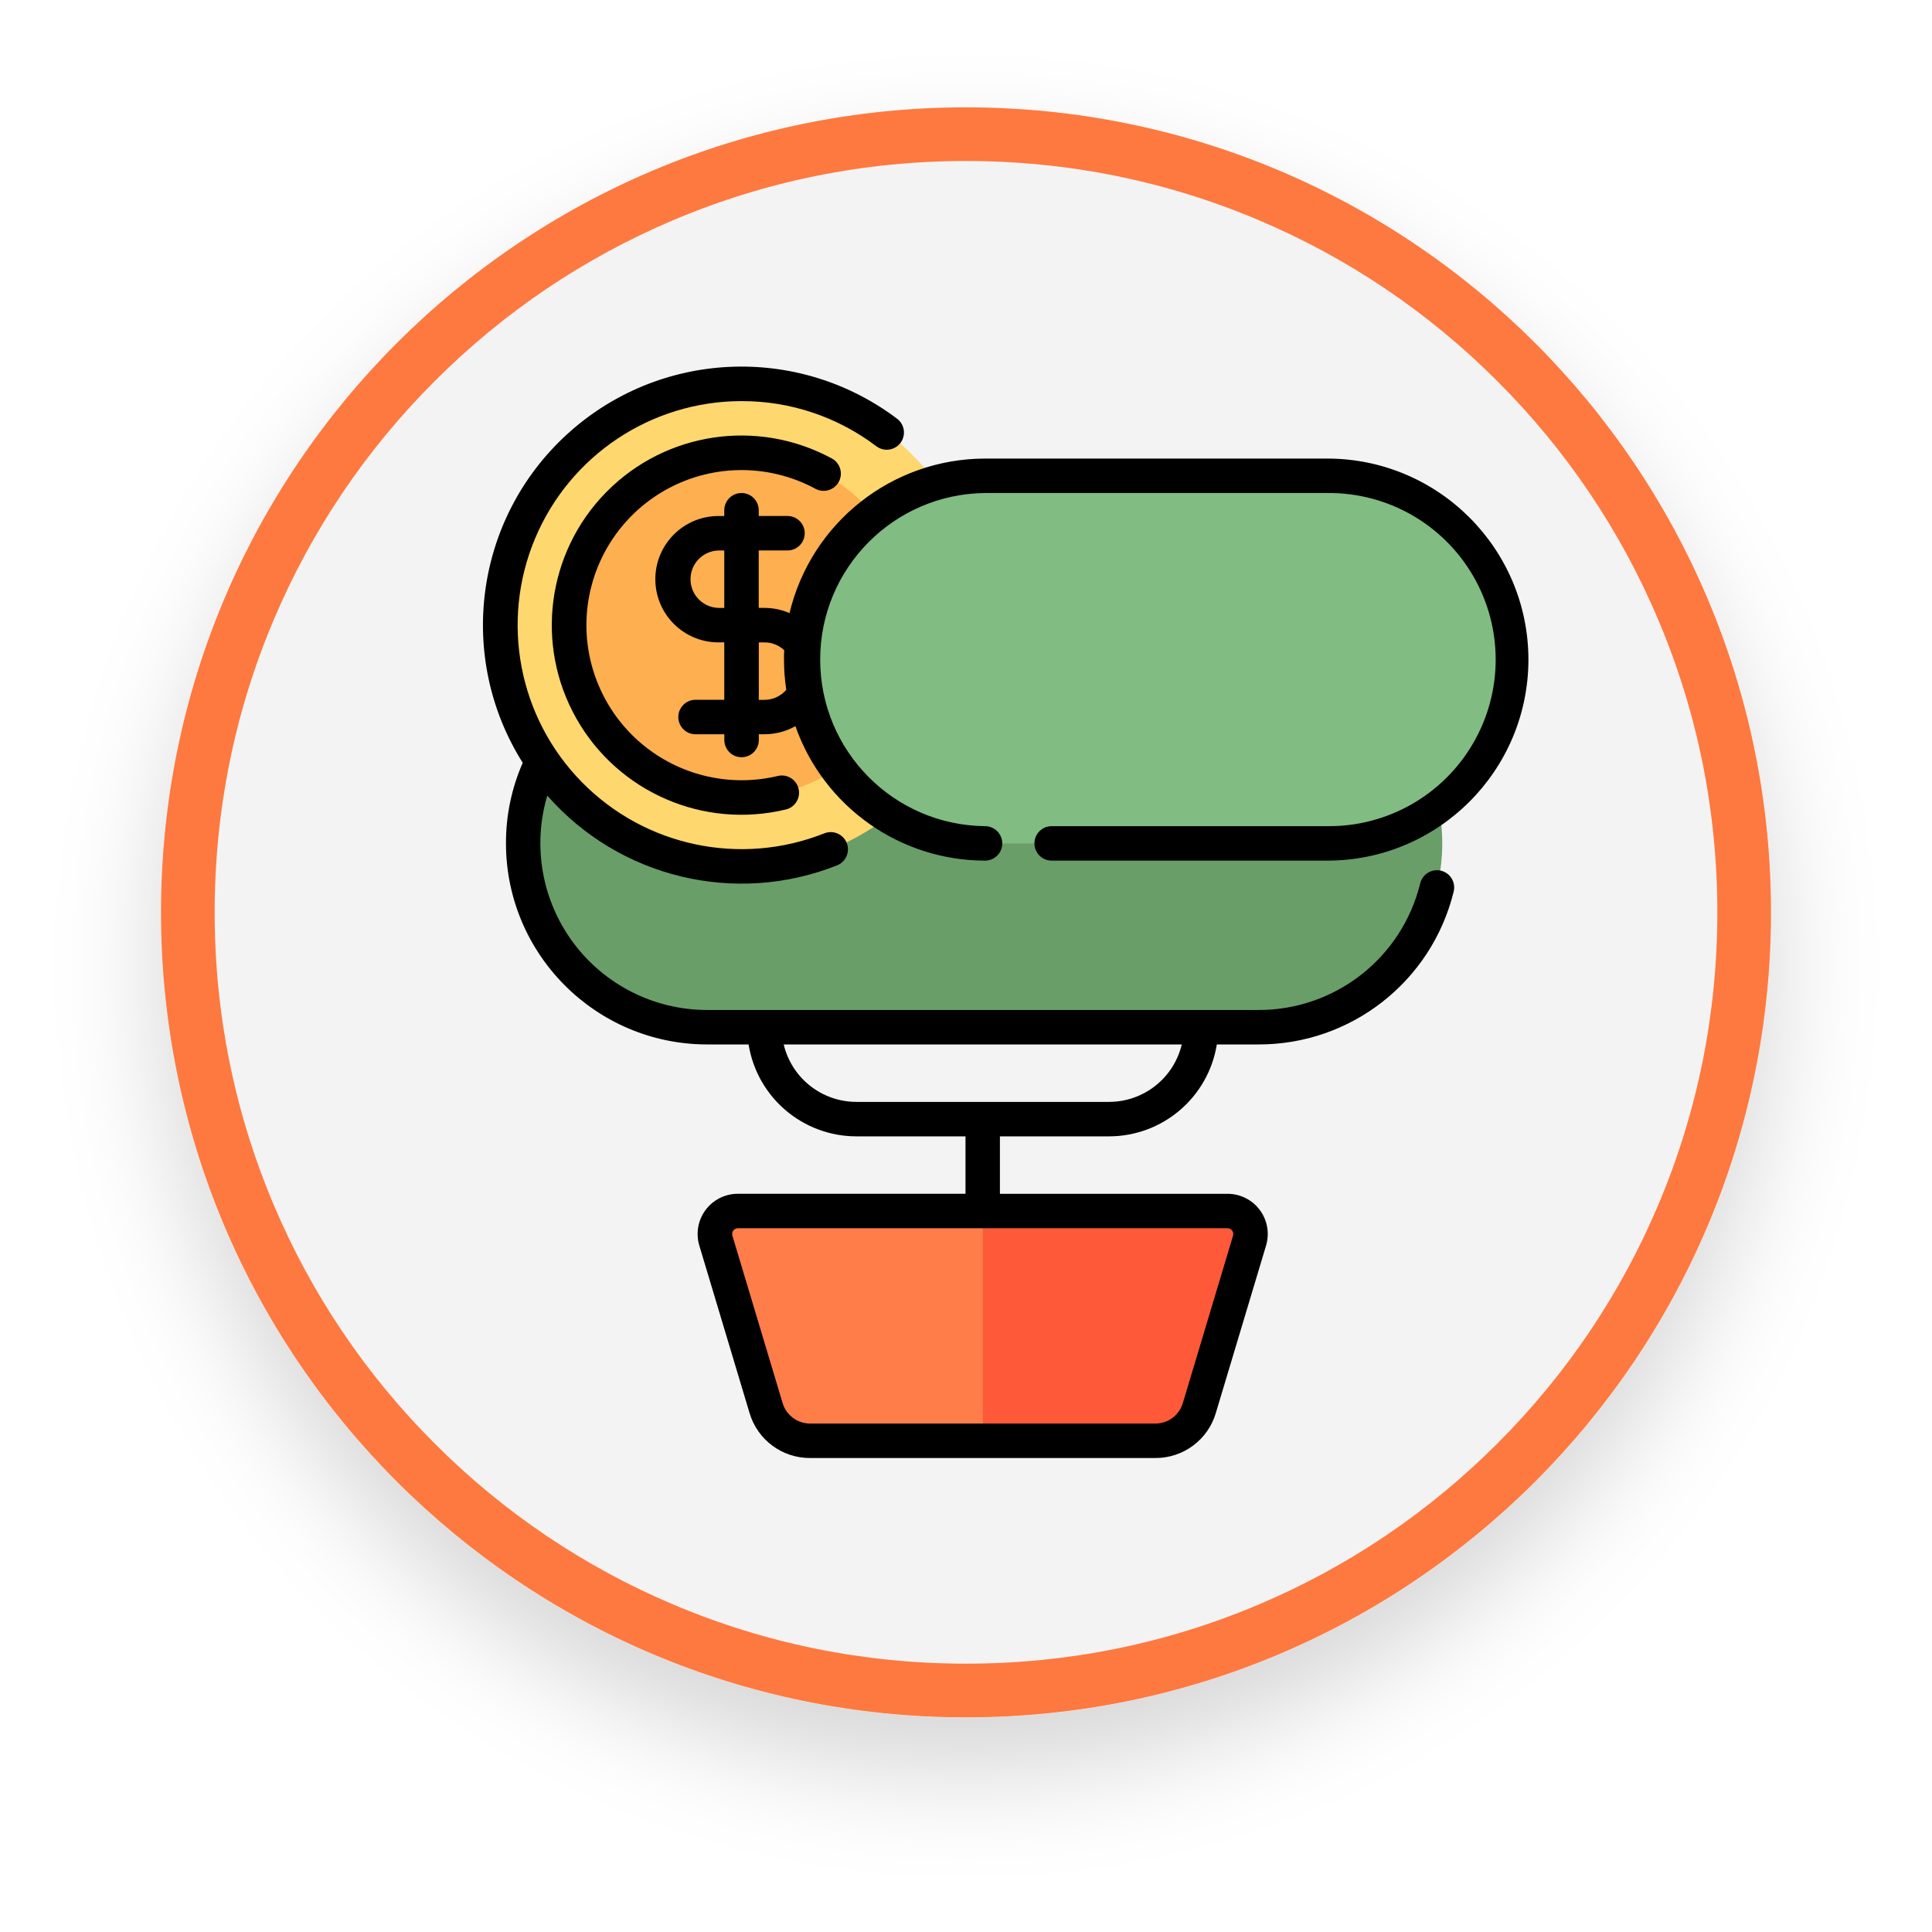
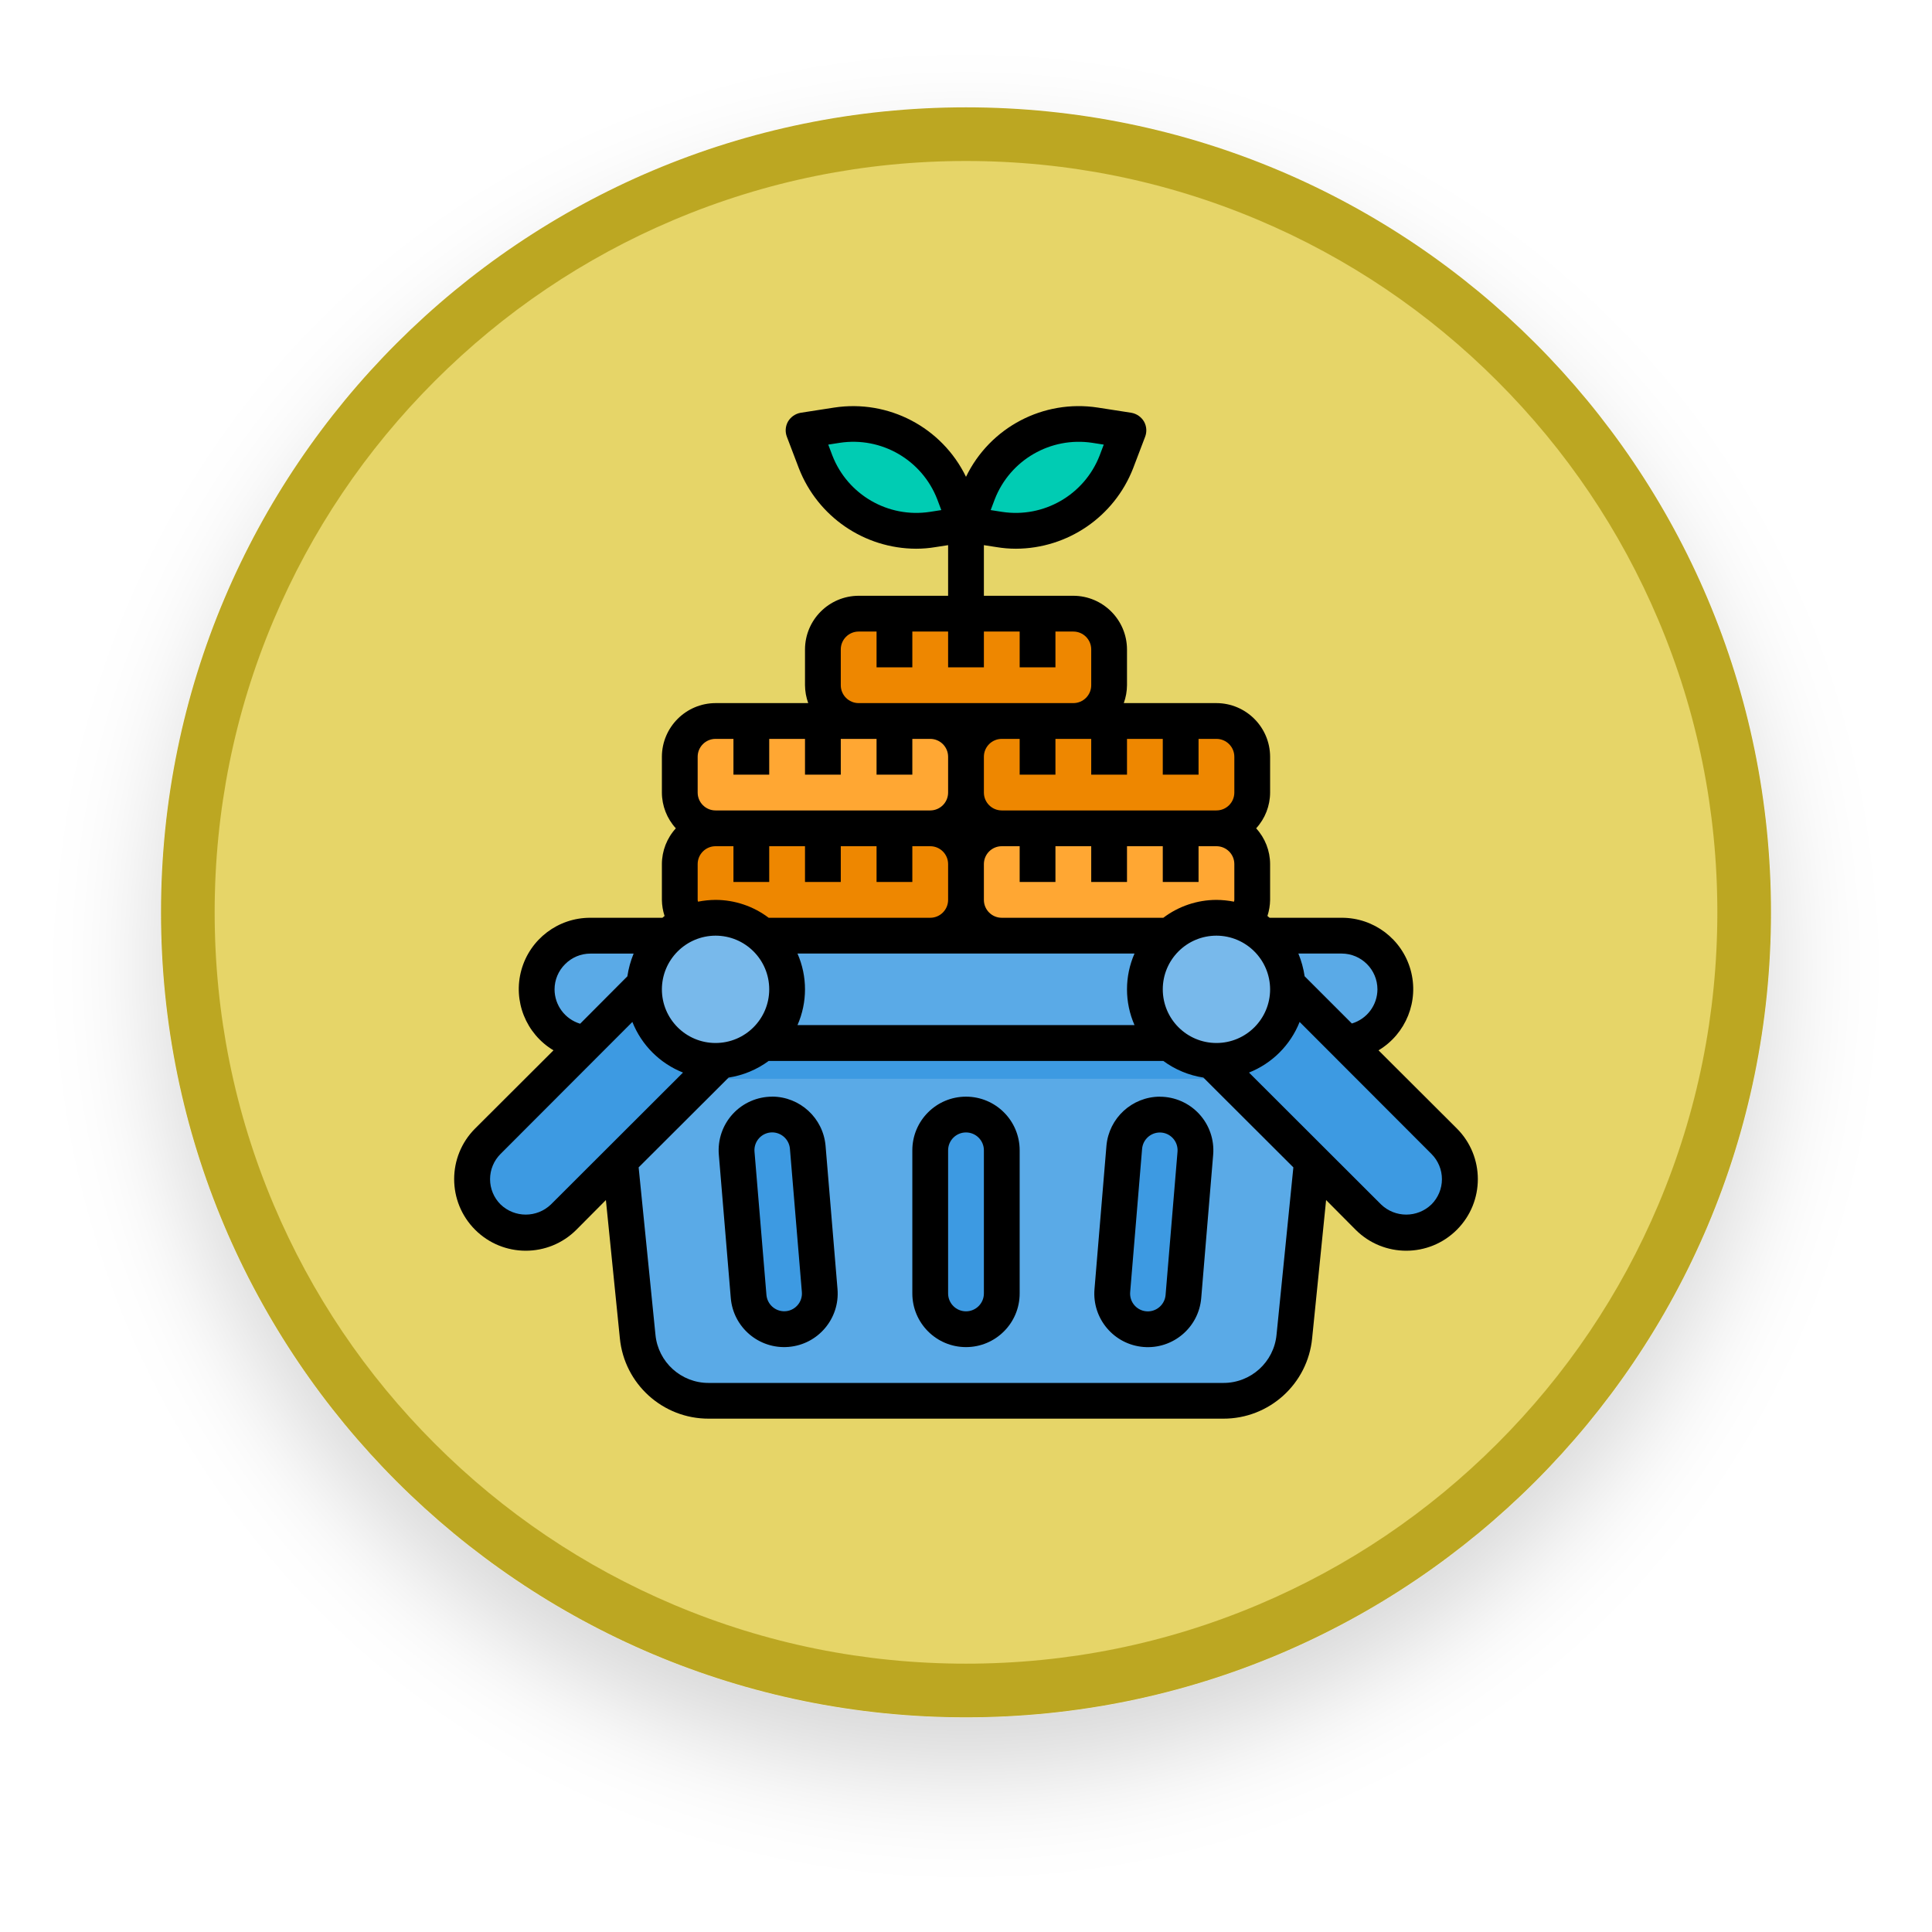
<svg xmlns="http://www.w3.org/2000/svg" width="108" height="108" viewBox="0 0 108 108">
  <defs>
-     <filter id="Trazado_982538" x="0" y="0" width="108" height="108" filterUnits="userSpaceOnUse">
+     <filter id="Fondo" x="0" y="0" width="108" height="108" filterUnits="userSpaceOnUse">
      <feOffset dy="3" input="SourceAlpha" />
      <feGaussianBlur stdDeviation="3" result="blur" />
      <feFlood flood-opacity="0.161" />
      <feComposite operator="in" in2="blur" />
      <feComposite in="SourceGraphic" />
    </filter>
+     <clipPath id="clip-path">
+       <rect id="Rectángulo_408307" data-name="Rectángulo 408307" width="57.22" height="56.607" transform="translate(0 0)" fill="none" />
+     </clipPath>
  </defs>
-   <g id="Grupo_1151674" data-name="Grupo 1151674" transform="translate(-1236 -4069)">
-     <g id="Grupo_1151565" data-name="Grupo 1151565" transform="translate(1245 4075)">
-       <g id="Grupo_1150893" data-name="Grupo 1150893">
-         <g transform="matrix(1, 0, 0, 1, -9, -6)" filter="url(#Trazado_982538)">
-           <g id="Trazado_982538-2" data-name="Trazado 982538" transform="translate(9 6)" fill="#f3f3f3">
-             <path d="M 45 88.5 C 39.127 88.5 33.43 87.35 28.068 85.082 C 22.889 82.891 18.236 79.755 14.241 75.759 C 10.245 71.764 7.109 67.111 4.918 61.932 C 2.65 56.57 1.5 50.873 1.5 45 C 1.5 39.127 2.65 33.43 4.918 28.068 C 7.109 22.889 10.245 18.236 14.241 14.241 C 18.236 10.245 22.889 7.109 28.068 4.918 C 33.43 2.65 39.127 1.5 45 1.5 C 50.873 1.5 56.57 2.65 61.932 4.918 C 67.111 7.109 71.764 10.245 75.759 14.241 C 79.755 18.236 82.891 22.889 85.082 28.068 C 87.35 33.43 88.5 39.127 88.5 45 C 88.5 50.873 87.35 56.57 85.082 61.932 C 82.891 67.111 79.755 71.764 75.759 75.759 C 71.764 79.755 67.111 82.891 61.932 85.082 C 56.57 87.35 50.873 88.5 45 88.5 Z" stroke="none" />
-             <path d="M 45 3 C 39.329 3 33.829 4.11 28.653 6.299 C 23.652 8.415 19.16 11.443 15.302 15.302 C 11.443 19.16 8.415 23.652 6.299 28.653 C 4.11 33.829 3 39.329 3 45 C 3 50.671 4.11 56.171 6.299 61.347 C 8.415 66.348 11.443 70.84 15.302 74.698 C 19.16 78.557 23.652 81.585 28.653 83.701 C 33.829 85.89 39.329 87 45 87 C 50.671 87 56.171 85.89 61.347 83.701 C 66.348 81.585 70.84 78.557 74.698 74.698 C 78.557 70.84 81.585 66.348 83.701 61.347 C 85.89 56.171 87 50.671 87 45 C 87 39.329 85.89 33.829 83.701 28.653 C 81.585 23.652 78.557 19.16 74.698 15.302 C 70.84 11.443 66.348 8.415 61.347 6.299 C 56.171 4.11 50.671 3 45 3 M 45 0 C 69.853 0 90 20.147 90 45 C 90 69.853 69.853 90 45 90 C 20.147 90 0 69.853 0 45 C 0 20.147 20.147 0 45 0 Z" stroke="none" fill="#fd7940" />
-           </g>
-         </g>
+   <g id="Icono" transform="translate(8.5 -689)">
+     <g transform="matrix(1, 0, 0, 1, -8.5, 689)" filter="url(#Fondo)">
+       <g id="Fondo-2" data-name="Fondo" transform="translate(9 6)" fill="#e6d567">
+         <path d="M 45 88.5 C 39.127 88.5 33.43 87.35 28.068 85.082 C 22.889 82.891 18.236 79.755 14.241 75.759 C 10.245 71.764 7.109 67.111 4.918 61.932 C 2.65 56.57 1.5 50.873 1.5 45 C 1.5 39.127 2.65 33.43 4.918 28.068 C 7.109 22.889 10.245 18.236 14.241 14.241 C 18.236 10.245 22.889 7.109 28.068 4.918 C 33.43 2.65 39.127 1.5 45 1.5 C 50.873 1.5 56.57 2.65 61.932 4.918 C 67.111 7.109 71.764 10.245 75.759 14.241 C 79.755 18.236 82.891 22.889 85.082 28.068 C 87.35 33.43 88.5 39.127 88.5 45 C 88.5 50.873 87.35 56.57 85.082 61.932 C 82.891 67.111 79.755 71.764 75.759 75.759 C 71.764 79.755 67.111 82.891 61.932 85.082 C 56.57 87.35 50.873 88.5 45 88.5 Z" stroke="none" />
+         <path d="M 45 3 C 39.329 3 33.829 4.11 28.653 6.299 C 23.652 8.415 19.16 11.443 15.302 15.302 C 11.443 19.16 8.415 23.652 6.299 28.653 C 4.11 33.829 3 39.329 3 45 C 3 50.671 4.11 56.171 6.299 61.347 C 8.415 66.348 11.443 70.84 15.302 74.698 C 19.16 78.557 23.652 81.585 28.653 83.701 C 33.829 85.89 39.329 87 45 87 C 50.671 87 56.171 85.89 61.347 83.701 C 66.348 81.585 70.84 78.557 74.698 74.698 C 78.557 70.84 81.585 66.348 83.701 61.347 C 85.89 56.171 87 50.671 87 45 C 87 39.329 85.89 33.829 83.701 28.653 C 81.585 23.652 78.557 19.16 74.698 15.302 C 70.84 11.443 66.348 8.415 61.347 6.299 C 56.171 4.11 50.671 3 45 3 M 45 0 C 69.853 0 90 20.147 90 45 C 90 69.853 69.853 90 45 90 C 20.147 90 0 69.853 0 45 C 0 20.147 20.147 0 45 0 Z" stroke="none" fill="#bca724" />
      </g>
    </g>
-     <g id="plant" transform="translate(1252.221 4089.496)">
-       <path id="Trazado_986397" data-name="Trazado 986397" d="M149.463,397.779l-2.808,9.36a2.569,2.569,0,0,1-2.46,1.831H124.9a2.569,2.569,0,0,1-2.46-1.831l-2.808-9.36a1.284,1.284,0,0,1,1.23-1.653h27.373A1.284,1.284,0,0,1,149.463,397.779Z" transform="translate(-95.832 -348.925)" fill="#fe7d49" />
-       <path id="Trazado_986398" data-name="Trazado 986398" d="M260.139,397.779l-2.808,9.36a2.569,2.569,0,0,1-2.46,1.831h-9.648V396.125h13.686A1.285,1.285,0,0,1,260.139,397.779Z" transform="translate(-206.508 -348.924)" fill="#fe5a3a" />
-       <path id="Trazado_986399" data-name="Trazado 986399" d="M70.742,157.981H39.917a10.275,10.275,0,0,1-10.275-10.275h0a10.275,10.275,0,0,1,10.275-10.275H70.742a10.275,10.275,0,0,1,10.275,10.275h0A10.275,10.275,0,0,1,70.742,157.981Z" transform="translate(-16.615 -121.055)" fill="#699e69" />
-       <path id="Trazado_986400" data-name="Trazado 986400" d="M45.835,21.57A13.486,13.486,0,1,1,32.349,8.084,13.486,13.486,0,0,1,45.835,21.57Z" transform="translate(-7.121 -7.121)" fill="#fed76e" />
-       <path id="Trazado_986401" data-name="Trazado 986401" d="M70.466,50.054a9.633,9.633,0,1,1-9.633-9.633A9.633,9.633,0,0,1,70.466,50.054Z" transform="translate(-35.605 -35.605)" fill="#feaf50" />
-       <path id="Trazado_986402" data-name="Trazado 986402" d="M199.755,61.475h0A10.275,10.275,0,0,1,189.479,71.75H170.342a10.275,10.275,0,0,1-10.275-10.275h0A10.275,10.275,0,0,1,170.342,51.2h19.137A10.275,10.275,0,0,1,199.755,61.475Z" transform="translate(-131.499 -45.099)" fill="#81bc82" />
-       <path id="Trazado_986403" data-name="Trazado 986403" d="M16.559,14.449a8.678,8.678,0,0,0,10.7,8.432.963.963,0,0,1,.448,1.874A10.6,10.6,0,1,1,30.28,5.133a.963.963,0,1,1-.92,1.693,8.673,8.673,0,0,0-12.8,7.624ZM65.041,29.343a11.211,11.211,0,0,1-10.914,8.546H51.8a6.11,6.11,0,0,1-6.025,5.138h-6.1v3.211H52.4a2.248,2.248,0,0,1,2.153,2.893l-2.808,9.36a3.51,3.51,0,0,1-3.383,2.517h-19.3a3.51,3.51,0,0,1-3.383-2.517l-2.808-9.36a2.248,2.248,0,0,1,2.153-2.894H37.751V43.027h-6.1a6.11,6.11,0,0,1-6.025-5.138H23.3A11.251,11.251,0,0,1,12.063,26.651,11.126,11.126,0,0,1,13,22.145,14.448,14.448,0,0,1,33.928,2.912a.963.963,0,1,1-1.161,1.537,12.412,12.412,0,0,0-7.539-2.523A12.523,12.523,0,1,0,29.86,26.088a.963.963,0,0,1,.713,1.79,14.451,14.451,0,0,1-16.2-3.9A9.324,9.324,0,0,0,23.3,35.963H54.127a9.288,9.288,0,0,0,9.043-7.08.963.963,0,0,1,1.871.46ZM25.028,48.164a.321.321,0,0,0-.308.413l2.808,9.36a1.6,1.6,0,0,0,1.538,1.144h19.3A1.6,1.6,0,0,0,49.9,57.937l2.808-9.36a.321.321,0,0,0-.308-.413H25.028ZM49.841,37.889H27.588A4.182,4.182,0,0,0,31.65,41.1H45.778A4.182,4.182,0,0,0,49.841,37.889ZM69.219,16.376A11.251,11.251,0,0,1,57.98,27.614H42.568a.963.963,0,0,1,0-1.927H57.98a9.312,9.312,0,1,0,0-18.623H38.843a9.312,9.312,0,0,0,0,18.623.963.963,0,1,1,0,1.927,11.257,11.257,0,0,1-10.6-7.517,3.539,3.539,0,0,1-1.725.452h-.321v.321a.963.963,0,1,1-1.927,0V20.55H22.66a.963.963,0,0,1,0-1.927h1.606V15.413h-.321a3.532,3.532,0,1,1,0-7.064h.321V8.027a.963.963,0,1,1,1.927,0v.321H27.8a.963.963,0,1,1,0,1.927H26.192v3.211h.321a3.523,3.523,0,0,1,1.4.29A11.259,11.259,0,0,1,38.843,5.138H57.98A11.251,11.251,0,0,1,69.219,16.376Zm-44.953-6.1h-.321a1.606,1.606,0,0,0,0,3.211h.321Zm3.466,7.789a11.268,11.268,0,0,1-.127-1.688c0-.176,0-.35.012-.524a1.591,1.591,0,0,0-1.1-.439h-.321v3.211h.321A1.592,1.592,0,0,0,27.731,18.064Z" transform="translate(0 0)" />
+     <g id="Grupo_1151802" data-name="Grupo 1151802" transform="translate(16.89 711.697)">
+       <g id="Grupo_1151801" data-name="Grupo 1151801" clip-path="url(#clip-path)">
+         <path id="Trazado_986547" data-name="Trazado 986547" d="M20.61,17.607h6a2.006,2.006,0,0,1,2,2v2a2.006,2.006,0,0,1-2,2h-12a2.006,2.006,0,0,1-2-2v-2a2.006,2.006,0,0,1,2-2h6Z" fill="#ffa733" />
+         <path id="Trazado_986548" data-name="Trazado 986548" d="M36.61,23.607h6a2.006,2.006,0,0,1,2,2v2a2.006,2.006,0,0,1-2,2h-12a2.006,2.006,0,0,1-2-2v-2a2.006,2.006,0,0,1,2-2h6Z" fill="#ffa733" />
+         <path id="Trazado_986549" data-name="Trazado 986549" d="M28.61,11.607h6a2.006,2.006,0,0,1,2,2v2a2.006,2.006,0,0,1-2,2h-12a2.006,2.006,0,0,1-2-2v-2a2.006,2.006,0,0,1,2-2h6Z" fill="#ee8700" />
+         <path id="Trazado_986550" data-name="Trazado 986550" d="M20.61,23.607h6a2.006,2.006,0,0,1,2,2v2a2.006,2.006,0,0,1-2,2h-12a2.006,2.006,0,0,1-2-2v-2a2.006,2.006,0,0,1,2-2h6Z" fill="#ee8700" />
+         <path id="Trazado_986551" data-name="Trazado 986551" d="M36.61,17.607h6a2.006,2.006,0,0,1,2,2v2a2.006,2.006,0,0,1-2,2h-12a2.006,2.006,0,0,1-2-2v-2a2.006,2.006,0,0,1,2-2h6Z" fill="#ee8700" />
+         <path id="Trazado_986552" data-name="Trazado 986552" d="M37.69,1.367l-.68,1.76A5.983,5.983,0,0,1,30.48,6.9l-1.87-.29.68-1.76a5.99,5.99,0,0,1,6.53-3.78Z" fill="#00ccb3" />
+         <path id="Trazado_986553" data-name="Trazado 986553" d="M27.93,4.847l.68,1.76-1.87.29a5.983,5.983,0,0,1-6.53-3.77l-.68-1.76,1.87-.3a5.99,5.99,0,0,1,6.53,3.78" fill="#00ccb3" />
+         <path id="Trazado_986554" data-name="Trazado 986554" d="M48.61,35.607l-.2,2-1.44,14.4a4,4,0,0,1-3.98,3.6H14.23a4,4,0,0,1-3.98-3.6l-1.44-14.4-.2-2Z" fill="#5aaae7" />
+         <path id="Trazado_986555" data-name="Trazado 986555" d="M20.43,49.447a1.992,1.992,0,1,1-3.97.33l-.67-8.01a1.992,1.992,0,1,1,3.97-.33Z" fill="#3d9ae2" />
+         <path id="Trazado_986556" data-name="Trazado 986556" d="M30.61,41.607v8a2,2,0,0,1-4,0v-8a2.006,2.006,0,0,1,2-2,2.015,2.015,0,0,1,2,2" fill="#3d9ae2" />
+         <path id="Trazado_986557" data-name="Trazado 986557" d="M41.44,41.6c0,.05-.01.11-.01.17l-.67,8.01a1.992,1.992,0,1,1-3.97-.33l.67-8.01a1.993,1.993,0,0,1,3.98.16" fill="#3d9ae2" />
+         <path id="Trazado_986558" data-name="Trazado 986558" d="M49.61,29.607a3,3,0,0,1,0,6h-42a3,3,0,0,1,0-6Z" fill="#5aaae7" />
+         <path id="Trazado_986559" data-name="Trazado 986559" d="M48.61,35.607l-.2,2H8.81l-.2-2Z" fill="#3d9ae2" />
+         <path id="Trazado_986560" data-name="Trazado 986560" d="M16.73,34.727,6.12,45.337A3,3,0,0,1,1.88,41.1l10.61-10.61Z" fill="#3d9ae2" />
+         <path id="Trazado_986561" data-name="Trazado 986561" d="M55.34,41.1a3,3,0,1,1-4.24,4.24L40.49,34.727l4.24-4.24Z" fill="#3d9ae2" />
+         <path id="Trazado_986562" data-name="Trazado 986562" d="M42.61,28.607a4,4,0,1,0,4,4,4,4,0,0,0-4-4" fill="#78b9eb" />
+         <path id="Trazado_986563" data-name="Trazado 986563" d="M14.61,28.607a4,4,0,1,0,4,4,4,4,0,0,0-4-4" fill="#78b9eb" />
+         <path id="Trazado_986564" data-name="Trazado 986564" d="M28.61,38.607a3,3,0,0,0-3,3v8a3,3,0,0,0,6,0v-8a3,3,0,0,0-3-3m1,11a1,1,0,0,1-2,0v-8a1,1,0,0,1,2,0Z" />
+         <path id="Trazado_986565" data-name="Trazado 986565" d="M39.444,38.607a3.011,3.011,0,0,0-2.983,2.744l-.668,8.015a2.993,2.993,0,0,0,5.966.5l.668-8.015a2.994,2.994,0,0,0-2.983-3.241m.322,11.09a1,1,0,0,1-.99.91.991.991,0,0,1-.989-1.075l.667-8.015a1,1,0,0,1,.99-.91.992.992,0,0,1,.99,1.075Z" />
+         <path id="Trazado_986566" data-name="Trazado 986566" d="M17.776,38.607a2.994,2.994,0,0,0-2.983,3.242l.668,8.014a2.993,2.993,0,0,0,5.966-.5l-.668-8.015a3.01,3.01,0,0,0-2.983-2.744m1.4,11.68a.985.985,0,0,1-.731.32,1,1,0,0,1-.99-.91l-.668-8.014a.994.994,0,0,1,.99-1.076,1,1,0,0,1,.99.91l.668,8.015a.987.987,0,0,1-.259.755" />
+         <path id="Trazado_986567" data-name="Trazado 986567" d="M56.05,40.387l-4.38-4.37a3.988,3.988,0,0,0-2.06-7.41H45.58c-.04-.03-.08-.07-.12-.1a3.031,3.031,0,0,0,.15-.9v-2a2.974,2.974,0,0,0-.78-2,2.974,2.974,0,0,0,.78-2v-2a3.009,3.009,0,0,0-3-3H37.43a3,3,0,0,0,.18-1v-2a3.009,3.009,0,0,0-3-3h-5V7.777l.71.11a6.559,6.559,0,0,0,1.08.09,7.057,7.057,0,0,0,6.55-4.49l.67-1.76a1,1,0,0,0-.06-.86,1.03,1.03,0,0,0-.71-.49L35.98.087a7,7,0,0,0-7.37,3.87A7.012,7.012,0,0,0,21.24.087l-1.87.29a1.03,1.03,0,0,0-.71.49,1,1,0,0,0-.06.86l.67,1.76a7.057,7.057,0,0,0,6.55,4.49,6.559,6.559,0,0,0,1.08-.09l.71-.11v2.83h-5a3.009,3.009,0,0,0-3,3v2a3,3,0,0,0,.18,1H14.61a3.009,3.009,0,0,0-3,3v2a2.974,2.974,0,0,0,.78,2,2.974,2.974,0,0,0-.78,2v2a3.031,3.031,0,0,0,.15.9c-.04.03-.08.07-.12.1H7.61a3.988,3.988,0,0,0-2.06,7.41l-4.38,4.37a4,4,0,0,0,5.66,5.66l1.65-1.66.78,7.72a4.978,4.978,0,0,0,4.97,4.5H42.99a4.978,4.978,0,0,0,4.97-4.5l.78-7.72,1.65,1.66a4,4,0,0,0,5.66-5.66M30.22,5.207a5.039,5.039,0,0,1,5.45-3.15l.64.1-.23.61a5.033,5.033,0,0,1-5.45,3.15l-.64-.1Zm-3.63.71a5.033,5.033,0,0,1-5.45-3.15l-.23-.61.64-.1A5.033,5.033,0,0,1,27,5.207l.23.61Zm23.02,24.69a2.006,2.006,0,0,1,2,2,2,2,0,0,1-1.43,1.91l-2.64-2.64a5.424,5.424,0,0,0-.35-1.27Zm-4,2a3,3,0,1,1-3-3,3.009,3.009,0,0,1,3,3m-7.58,2H19.19a4.972,4.972,0,0,0,0-4H38.03a4.972,4.972,0,0,0,0,4m-7.42-6a1,1,0,0,1-1-1v-2a1,1,0,0,1,1-1h1v2h2v-2h2v2h2v-2h2v2h2v-2h1a1,1,0,0,1,1,1v2a.355.355,0,0,1-.02.1,5.252,5.252,0,0,0-.98-.1,4.939,4.939,0,0,0-2.97,1Zm7-8v-2h2v2h2v-2h1a1,1,0,0,1,1,1v2a1,1,0,0,1-1,1h-12a1,1,0,0,1-1-1v-2a1,1,0,0,1,1-1h1v2h2v-2h2v2Zm-16-7a1,1,0,0,1,1-1h1v2h2v-2h2v2h2v-2h2v2h2v-2h1a1,1,0,0,1,1,1v2a1,1,0,0,1-1,1h-12a1,1,0,0,1-1-1Zm-8,6a1,1,0,0,1,1-1h1v2h2v-2h2v2h2v-2h2v2h2v-2h1a1,1,0,0,1,1,1v2a1,1,0,0,1-1,1h-12a1,1,0,0,1-1-1Zm0,6a1,1,0,0,1,1-1h1v2h2v-2h2v2h2v-2h2v2h2v-2h1a1,1,0,0,1,1,1v2a1,1,0,0,1-1,1H17.58a4.939,4.939,0,0,0-2.97-1,5.252,5.252,0,0,0-.98.1.355.355,0,0,1-.02-.1Zm1,4a3,3,0,1,1-3,3,3.009,3.009,0,0,1,3-3M6.2,31.2a1.983,1.983,0,0,1,1.41-.59h2.42a5.424,5.424,0,0,0-.35,1.27l-2.64,2.65a2.01,2.01,0,0,1-1.43-1.92A1.983,1.983,0,0,1,6.2,31.2m-.79,13.43a2.029,2.029,0,0,1-2.82,0,1.992,1.992,0,0,1,0-2.82l7.37-7.38a5.047,5.047,0,0,0,2.83,2.83Zm40.56,7.28a2.98,2.98,0,0,1-2.98,2.7H14.23a2.98,2.98,0,0,1-2.98-2.7l-.94-9.35,5.03-5.02a5.072,5.072,0,0,0,2.24-.93H39.64a5.072,5.072,0,0,0,2.24.93l5.03,5.02Zm8.66-7.28a2.029,2.029,0,0,1-2.82,0l-7.38-7.37a5.047,5.047,0,0,0,2.83-2.83l7.37,7.38a1.992,1.992,0,0,1,0,2.82" />
+       </g>
    </g>
  </g>
</svg>
